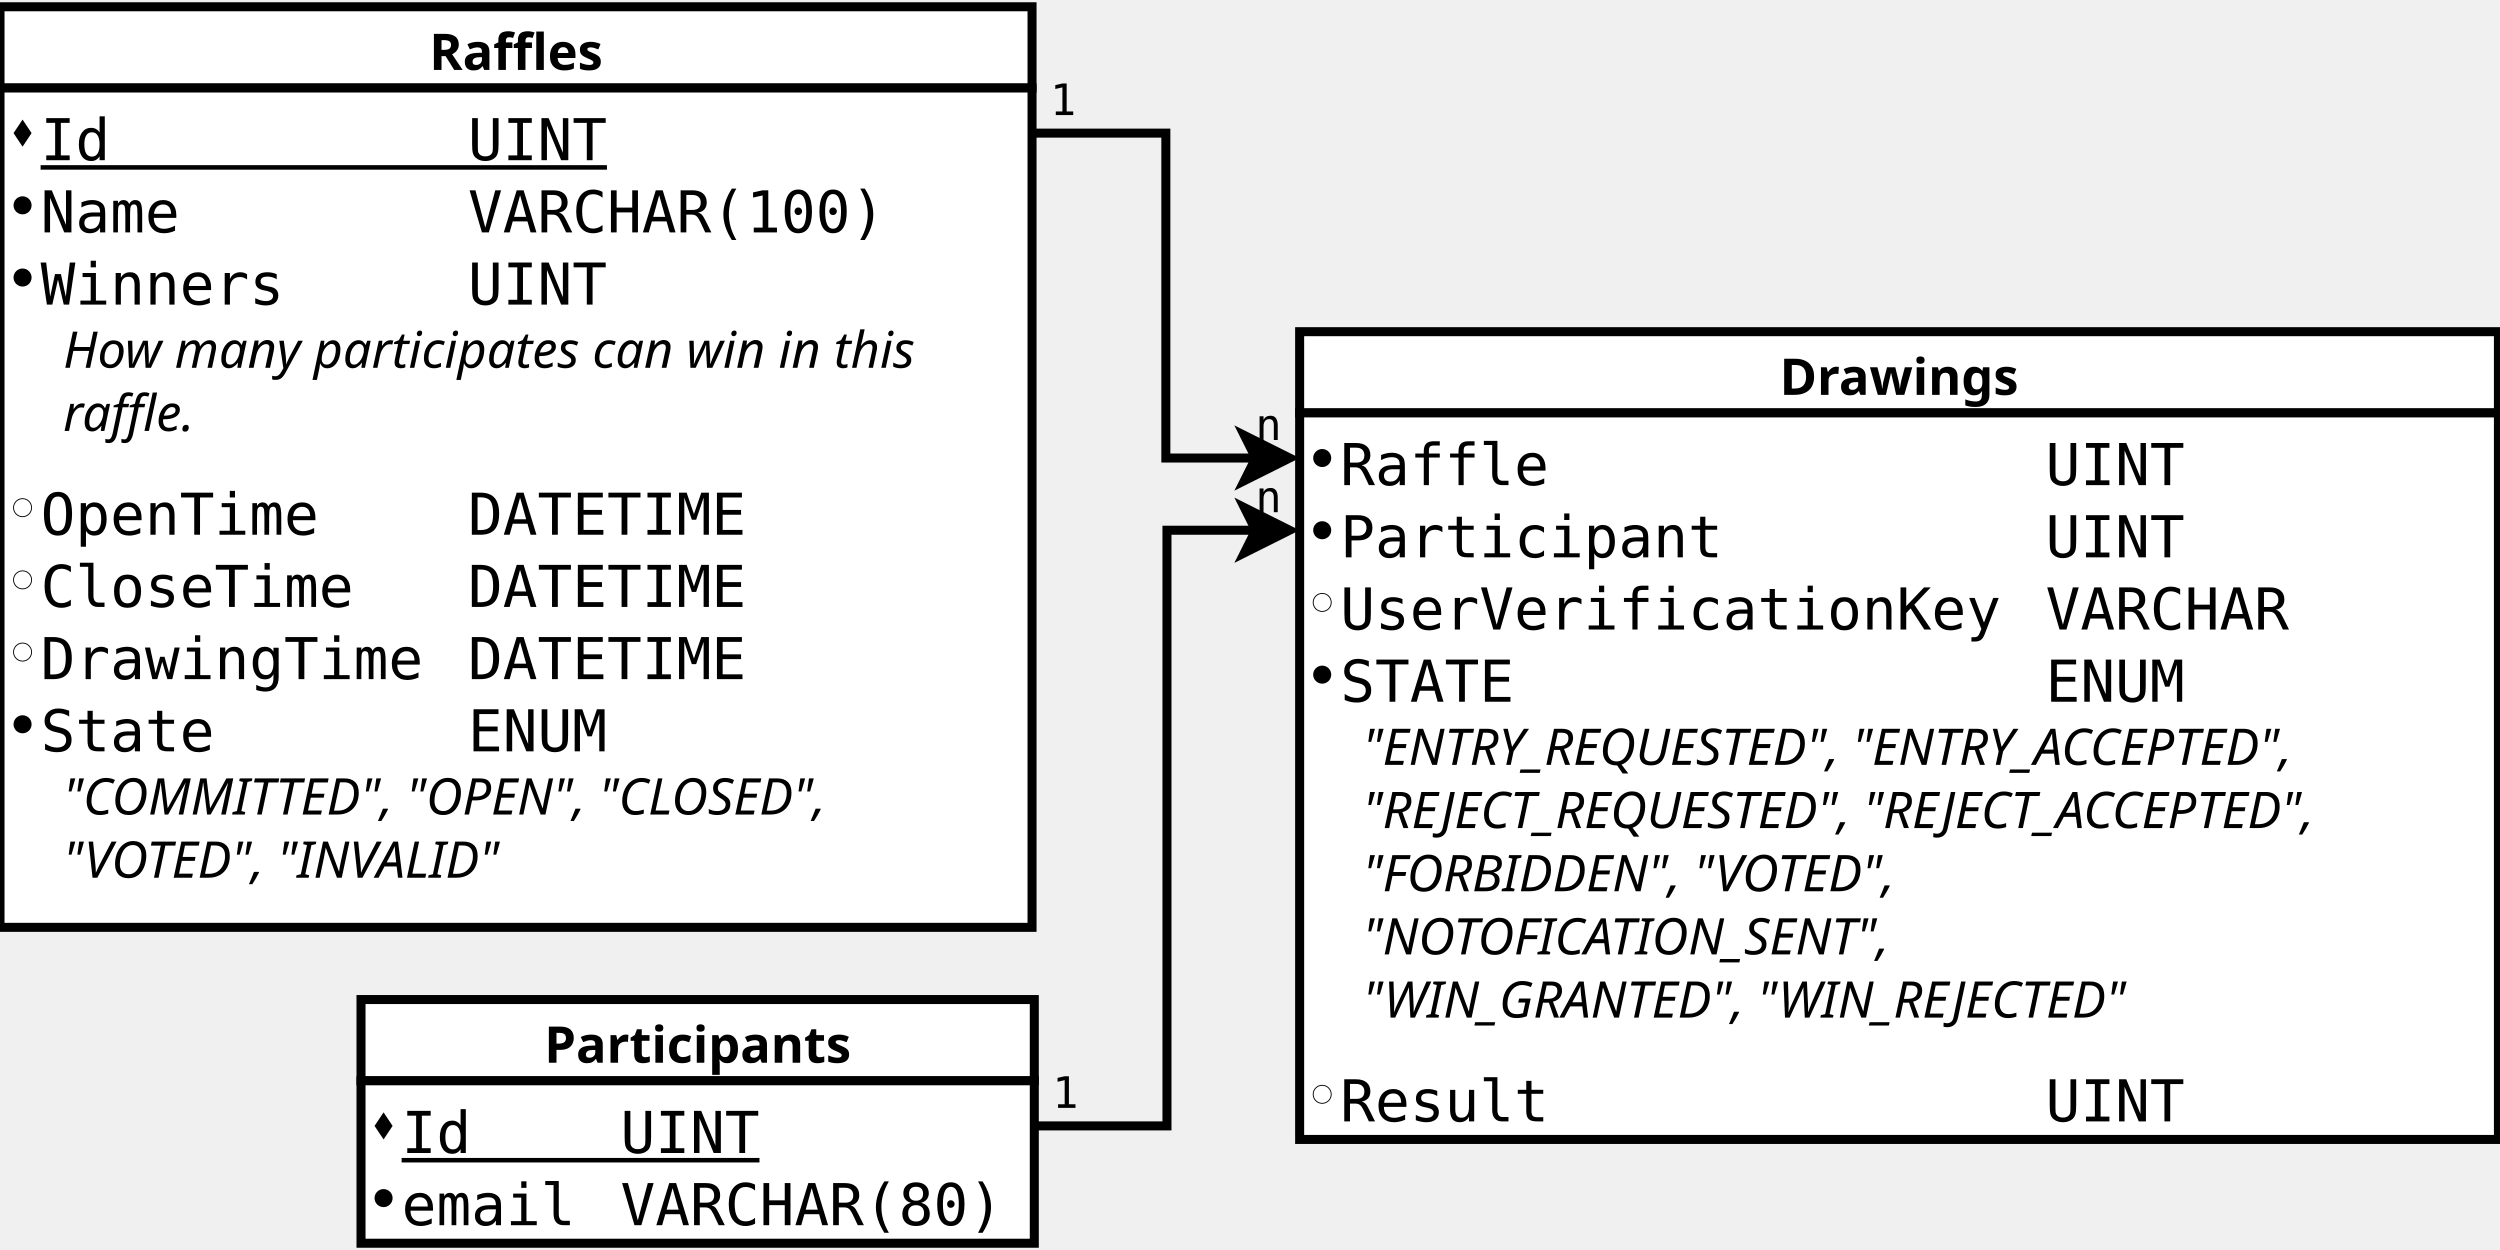
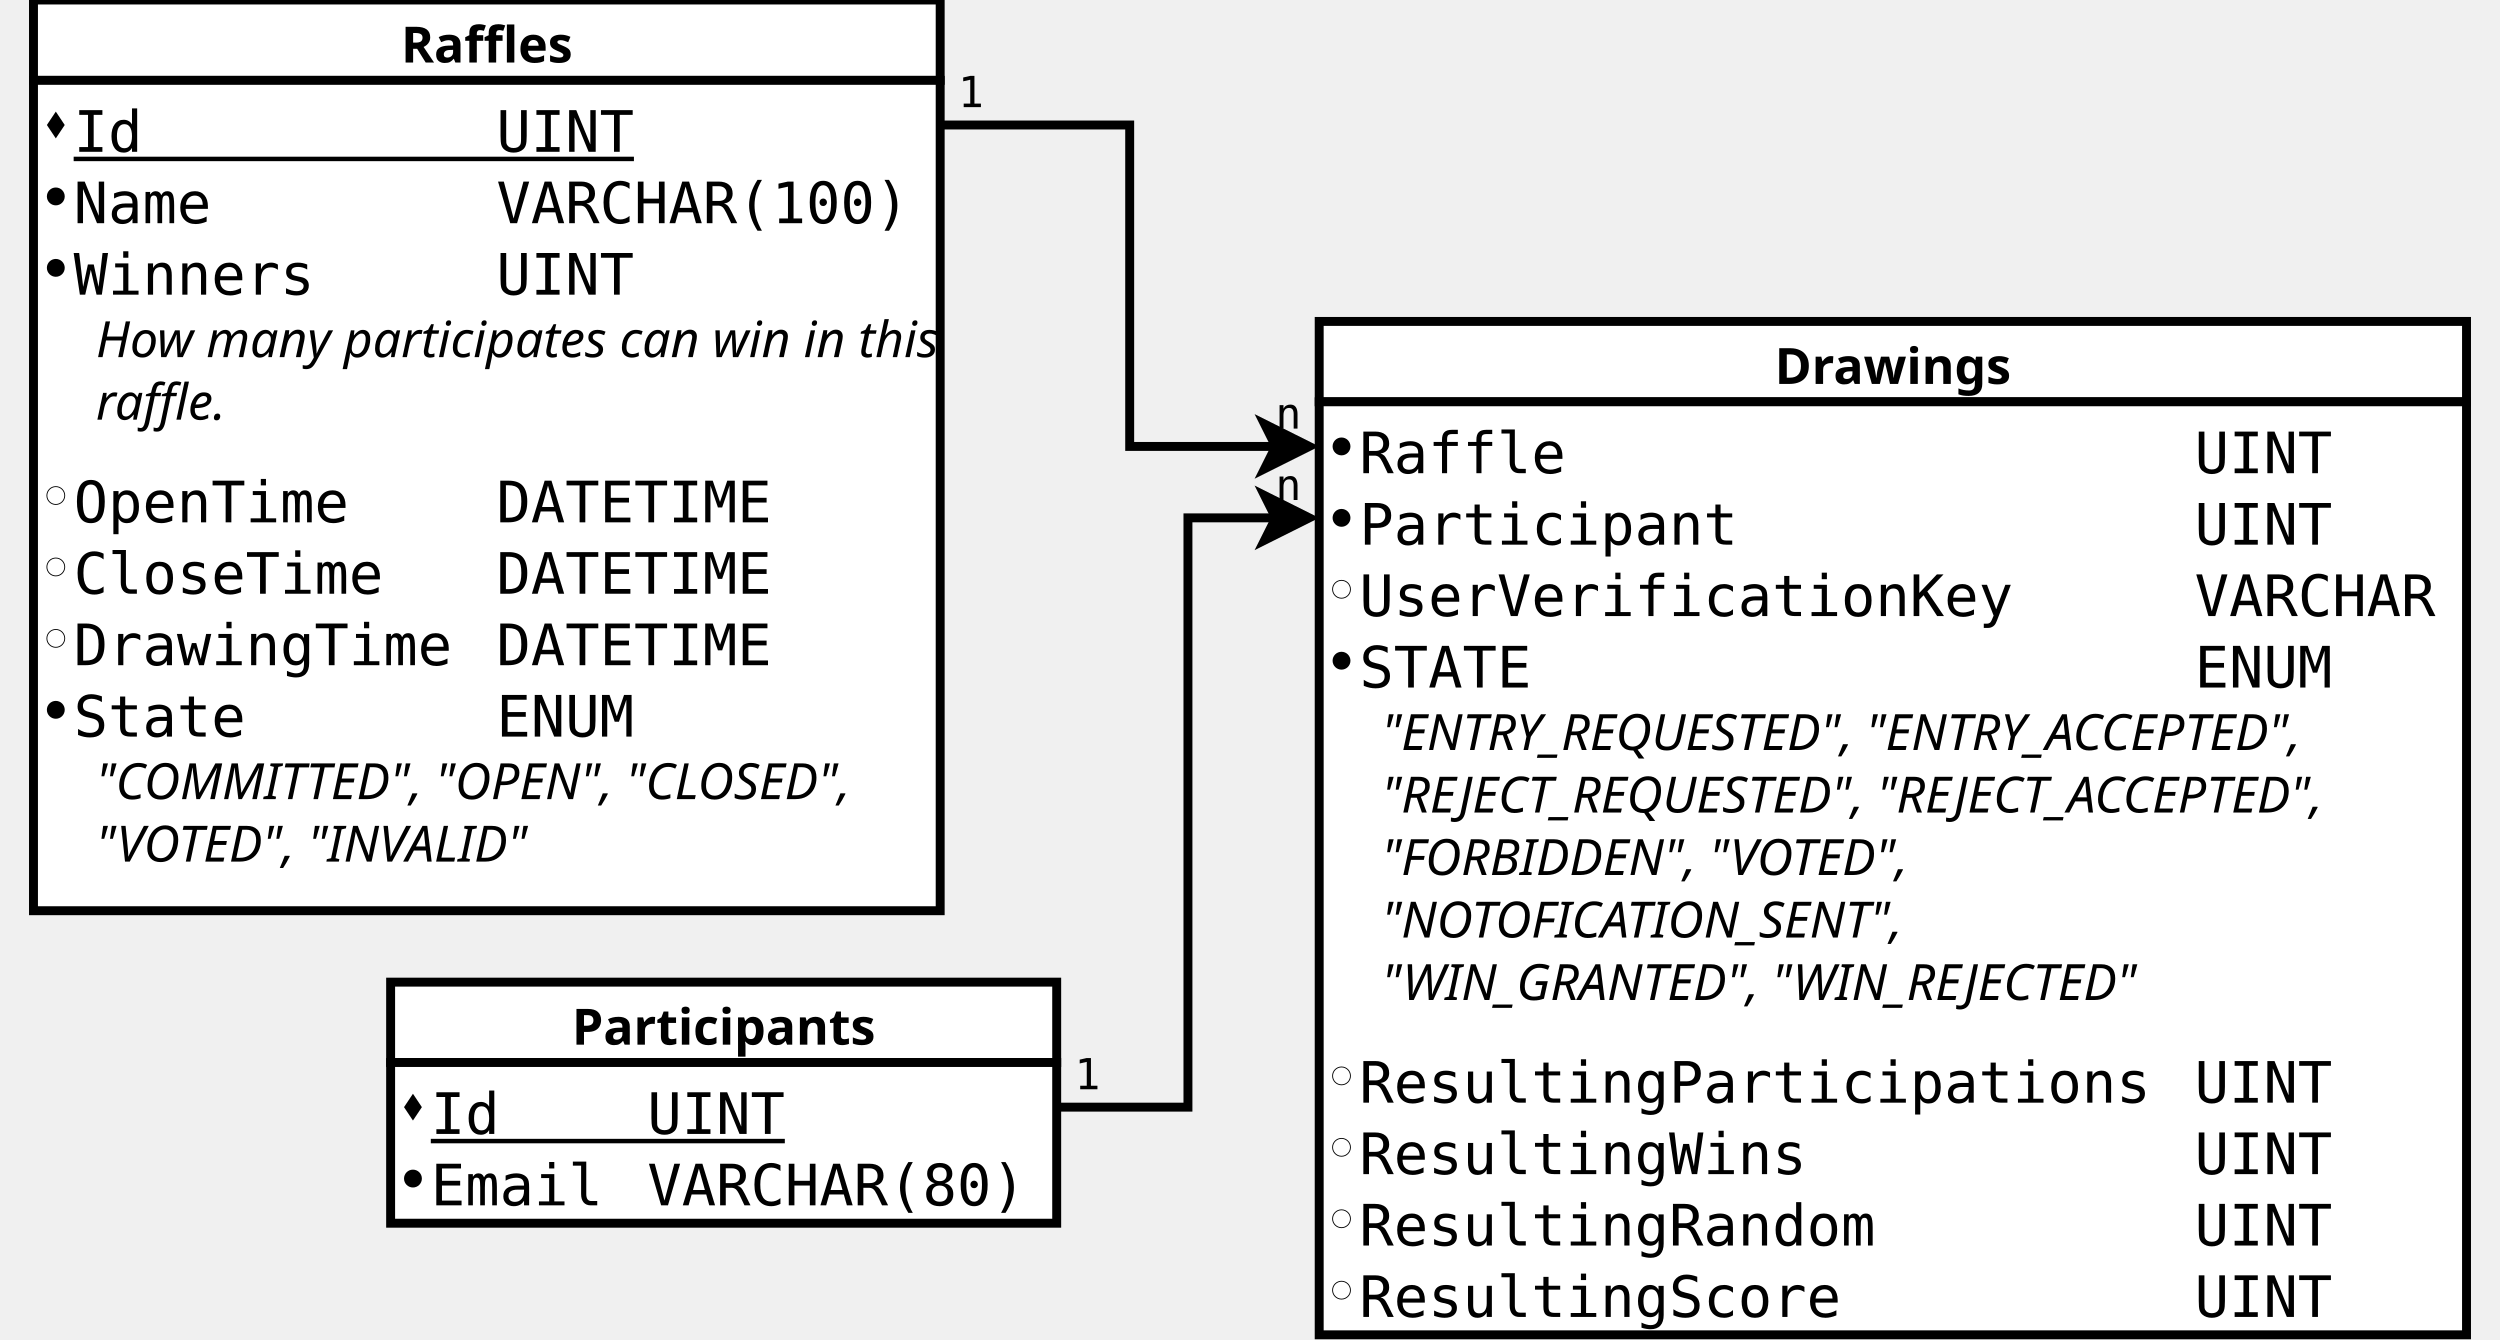
- <svg xmlns="http://www.w3.org/2000/svg" width="28cm" height="14cm" viewBox="20 -20 554 274">
+ <svg xmlns="http://www.w3.org/2000/svg" width="28cm" height="15cm" viewBox="20 -20 545 300">
  <g>
    <rect style="fill: #ffffff" x="100" y="200" width="149.2" height="18" />
    <rect style="fill: none; fill-opacity:0; stroke-width: 2; stroke: #000000" x="100" y="200" width="149.2" height="18" />
    <text font-size="11.2" style="fill: #000000;text-anchor:middle;font-family:sans-serif;font-style:normal;font-weight:700" x="174.6" y="214">Participants</text>
    <rect style="fill: #ffffff" x="100" y="218" width="149.2" height="36" />
    <rect style="fill: none; fill-opacity:0; stroke-width: 2; stroke: #000000" x="100" y="218" width="149.2" height="36" />
    <polygon style="fill: #000000" points="103,228 105,231 107,228 105,225 " />
    <text font-size="12.8" style="fill: #000000;text-anchor:start;font-family:monospace;font-style:normal;font-weight:normal" x="109" y="234">Id</text>
    <text font-size="12.8" style="fill: #000000;text-anchor:start;font-family:monospace;font-style:normal;font-weight:normal" x="157.5" y="234">UINT</text>
    <line style="fill: none; fill-opacity:0; stroke-width: 1; stroke: #000000" x1="109" y1="235.6" x2="188.3" y2="235.6" />
    <ellipse style="fill: #000000" cx="105" cy="244" rx="2" ry="2" />
-     <text font-size="12.8" style="fill: #000000;text-anchor:start;font-family:monospace;font-style:normal;font-weight:normal" x="109" y="250">email</text>
+     <text font-size="12.8" style="fill: #000000;text-anchor:start;font-family:monospace;font-style:normal;font-weight:normal" x="109" y="250">Email</text>
    <text font-size="12.8" style="fill: #000000;text-anchor:start;font-family:monospace;font-style:normal;font-weight:normal" x="157.5" y="250">VARCHAR(80)</text>
  </g>
  <g>
-     <rect style="fill: #ffffff" x="20" y="-20" width="228.7" height="18" />
-     <rect style="fill: none; fill-opacity:0; stroke-width: 2; stroke: #000000" x="20" y="-20" width="228.7" height="18" />
-     <text font-size="11.2" style="fill: #000000;text-anchor:middle;font-family:sans-serif;font-style:normal;font-weight:700" x="134.35" y="-6">Raffles</text>
-     <rect style="fill: #ffffff" x="20" y="-2" width="228.7" height="186" />
-     <rect style="fill: none; fill-opacity:0; stroke-width: 2; stroke: #000000" x="20" y="-2" width="228.7" height="186" />
+     <rect style="fill: #ffffff" x="20" y="-20" width="203.1" height="18" />
+     <rect style="fill: none; fill-opacity:0; stroke-width: 2; stroke: #000000" x="20" y="-20" width="203.1" height="18" />
+     <text font-size="11.2" style="fill: #000000;text-anchor:middle;font-family:sans-serif;font-style:normal;font-weight:700" x="121.55" y="-6">Raffles</text>
+     <rect style="fill: #ffffff" x="20" y="-2" width="203.1" height="186" />
+     <rect style="fill: none; fill-opacity:0; stroke-width: 2; stroke: #000000" x="20" y="-2" width="203.1" height="186" />
    <polygon style="fill: #000000" points="23,8 25,11 27,8 25,5 " />
    <text font-size="12.8" style="fill: #000000;text-anchor:start;font-family:monospace;font-style:normal;font-weight:normal" x="29" y="14">Id</text>
    <text font-size="12.8" style="fill: #000000;text-anchor:start;font-family:monospace;font-style:normal;font-weight:normal" x="123.7" y="14">UINT</text>
    <line style="fill: none; fill-opacity:0; stroke-width: 1; stroke: #000000" x1="29" y1="15.6" x2="154.5" y2="15.6" />
    <ellipse style="fill: #000000" cx="25" cy="24" rx="2" ry="2" />
    <text font-size="12.8" style="fill: #000000;text-anchor:start;font-family:monospace;font-style:normal;font-weight:normal" x="29" y="30">Name</text>
    <text font-size="12.8" style="fill: #000000;text-anchor:start;font-family:monospace;font-style:normal;font-weight:normal" x="123.7" y="30">VARCHAR(100)</text>
    <ellipse style="fill: #000000" cx="25" cy="40" rx="2" ry="2" />
    <text font-size="12.8" style="fill: #000000;text-anchor:start;font-family:monospace;font-style:normal;font-weight:normal" x="29" y="46">Winners</text>
    <text font-size="12.8" style="fill: #000000;text-anchor:start;font-family:monospace;font-style:normal;font-weight:normal" x="123.7" y="46">UINT</text>
    <text font-size="11.2" style="fill: #000000;text-anchor:start;font-family:sans-serif;font-style:italic;font-weight:normal" x="34" y="60">How many participates can win in this</text>
    <text font-size="11.2" style="fill: #000000;text-anchor:start;font-family:sans-serif;font-style:italic;font-weight:normal" x="34" y="74">raffle.</text>
    <ellipse style="fill: none; fill-opacity:0; stroke-width: 0.2; stroke: #000000" cx="25" cy="91" rx="2" ry="2" />
    <text font-size="12.8" style="fill: #000000;text-anchor:start;font-family:monospace;font-style:normal;font-weight:normal" x="29" y="97">OpenTime</text>
    <text font-size="12.8" style="fill: #000000;text-anchor:start;font-family:monospace;font-style:normal;font-weight:normal" x="123.7" y="97">DATETIME</text>
    <ellipse style="fill: none; fill-opacity:0; stroke-width: 0.2; stroke: #000000" cx="25" cy="107" rx="2" ry="2" />
    <text font-size="12.8" style="fill: #000000;text-anchor:start;font-family:monospace;font-style:normal;font-weight:normal" x="29" y="113">CloseTime</text>
    <text font-size="12.8" style="fill: #000000;text-anchor:start;font-family:monospace;font-style:normal;font-weight:normal" x="123.7" y="113">DATETIME</text>
    <ellipse style="fill: none; fill-opacity:0; stroke-width: 0.2; stroke: #000000" cx="25" cy="123" rx="2" ry="2" />
    <text font-size="12.8" style="fill: #000000;text-anchor:start;font-family:monospace;font-style:normal;font-weight:normal" x="29" y="129">DrawingTime</text>
    <text font-size="12.8" style="fill: #000000;text-anchor:start;font-family:monospace;font-style:normal;font-weight:normal" x="123.7" y="129">DATETIME</text>
    <ellipse style="fill: #000000" cx="25" cy="139" rx="2" ry="2" />
    <text font-size="12.8" style="fill: #000000;text-anchor:start;font-family:monospace;font-style:normal;font-weight:normal" x="29" y="145">State</text>
    <text font-size="12.8" style="fill: #000000;text-anchor:start;font-family:monospace;font-style:normal;font-weight:normal" x="123.7" y="145">ENUM</text>
    <text font-size="11.2" style="fill: #000000;text-anchor:start;font-family:sans-serif;font-style:italic;font-weight:normal" x="34" y="159">"COMMITTED", "OPEN", "CLOSED",</text>
    <text font-size="11.2" style="fill: #000000;text-anchor:start;font-family:sans-serif;font-style:italic;font-weight:normal" x="34" y="173">"VOTED", "INVALID"</text>
  </g>
  <g>
-     <rect style="fill: #ffffff" x="308" y="52" width="265.65" height="18" />
-     <rect style="fill: none; fill-opacity:0; stroke-width: 2; stroke: #000000" x="308" y="52" width="265.65" height="18" />
-     <text font-size="11.2" style="fill: #000000;text-anchor:middle;font-family:sans-serif;font-style:normal;font-weight:700" x="440.825" y="66">Drawings</text>
-     <rect style="fill: #ffffff" x="308" y="70" width="265.65" height="161" />
-     <rect style="fill: none; fill-opacity:0; stroke-width: 2; stroke: #000000" x="308" y="70" width="265.65" height="161" />
+     <rect style="fill: #ffffff" x="308" y="52" width="257" height="18" />
+     <rect style="fill: none; fill-opacity:0; stroke-width: 2; stroke: #000000" x="308" y="52" width="257" height="18" />
+     <text font-size="11.2" style="fill: #000000;text-anchor:middle;font-family:sans-serif;font-style:normal;font-weight:700" x="436.5" y="66">Drawings</text>
+     <rect style="fill: #ffffff" x="308" y="70" width="257" height="209" />
+     <rect style="fill: none; fill-opacity:0; stroke-width: 2; stroke: #000000" x="308" y="70" width="257" height="209" />
    <ellipse style="fill: #000000" cx="313" cy="80" rx="2" ry="2" />
    <text font-size="12.8" style="fill: #000000;text-anchor:start;font-family:monospace;font-style:normal;font-weight:normal" x="317" y="86">Raffle</text>
-     <text font-size="12.8" style="fill: #000000;text-anchor:start;font-family:monospace;font-style:normal;font-weight:normal" x="473.3" y="86">UINT</text>
+     <text font-size="12.8" style="fill: #000000;text-anchor:start;font-family:monospace;font-style:normal;font-weight:normal" x="504.1" y="86">UINT</text>
    <ellipse style="fill: #000000" cx="313" cy="96" rx="2" ry="2" />
    <text font-size="12.8" style="fill: #000000;text-anchor:start;font-family:monospace;font-style:normal;font-weight:normal" x="317" y="102">Participant</text>
-     <text font-size="12.8" style="fill: #000000;text-anchor:start;font-family:monospace;font-style:normal;font-weight:normal" x="473.3" y="102">UINT</text>
+     <text font-size="12.8" style="fill: #000000;text-anchor:start;font-family:monospace;font-style:normal;font-weight:normal" x="504.1" y="102">UINT</text>
    <ellipse style="fill: none; fill-opacity:0; stroke-width: 0.2; stroke: #000000" cx="313" cy="112" rx="2" ry="2" />
    <text font-size="12.8" style="fill: #000000;text-anchor:start;font-family:monospace;font-style:normal;font-weight:normal" x="317" y="118">UserVerificationKey</text>
-     <text font-size="12.8" style="fill: #000000;text-anchor:start;font-family:monospace;font-style:normal;font-weight:normal" x="473.3" y="118">VARCHAR</text>
+     <text font-size="12.8" style="fill: #000000;text-anchor:start;font-family:monospace;font-style:normal;font-weight:normal" x="504.1" y="118">VARCHAR</text>
    <ellipse style="fill: #000000" cx="313" cy="128" rx="2" ry="2" />
    <text font-size="12.8" style="fill: #000000;text-anchor:start;font-family:monospace;font-style:normal;font-weight:normal" x="317" y="134">STATE</text>
-     <text font-size="12.8" style="fill: #000000;text-anchor:start;font-family:monospace;font-style:normal;font-weight:normal" x="473.3" y="134">ENUM</text>
+     <text font-size="12.8" style="fill: #000000;text-anchor:start;font-family:monospace;font-style:normal;font-weight:normal" x="504.1" y="134">ENUM</text>
    <text font-size="11.2" style="fill: #000000;text-anchor:start;font-family:sans-serif;font-style:italic;font-weight:normal" x="322" y="148">"ENTRY_REQUESTED", "ENTRY_ACCEPTED",</text>
    <text font-size="11.2" style="fill: #000000;text-anchor:start;font-family:sans-serif;font-style:italic;font-weight:normal" x="322" y="162">"REJECT_REQUESTED", "REJECT_ACCEPTED",</text>
    <text font-size="11.2" style="fill: #000000;text-anchor:start;font-family:sans-serif;font-style:italic;font-weight:normal" x="322" y="176">"FORBIDDEN", "VOTED",</text>
    <text font-size="11.2" style="fill: #000000;text-anchor:start;font-family:sans-serif;font-style:italic;font-weight:normal" x="322" y="190">"NOTOFICATION_SENT",</text>
    <text font-size="11.2" style="fill: #000000;text-anchor:start;font-family:sans-serif;font-style:italic;font-weight:normal" x="322" y="204">"WIN_GRANTED", "WIN_REJECTED"</text>
    <ellipse style="fill: none; fill-opacity:0; stroke-width: 0.2; stroke: #000000" cx="313" cy="221" rx="2" ry="2" />
-     <text font-size="12.8" style="fill: #000000;text-anchor:start;font-family:monospace;font-style:normal;font-weight:normal" x="317" y="227">Result</text>
-     <text font-size="12.8" style="fill: #000000;text-anchor:start;font-family:monospace;font-style:normal;font-weight:normal" x="473.3" y="227">UINT</text>
+     <text font-size="12.8" style="fill: #000000;text-anchor:start;font-family:monospace;font-style:normal;font-weight:normal" x="317" y="227">ResultingParticipations</text>
+     <text font-size="12.8" style="fill: #000000;text-anchor:start;font-family:monospace;font-style:normal;font-weight:normal" x="504.1" y="227">UINT</text>
+     <ellipse style="fill: none; fill-opacity:0; stroke-width: 0.2; stroke: #000000" cx="313" cy="237" rx="2" ry="2" />
+     <text font-size="12.8" style="fill: #000000;text-anchor:start;font-family:monospace;font-style:normal;font-weight:normal" x="317" y="243">ResultingWins</text>
+     <text font-size="12.8" style="fill: #000000;text-anchor:start;font-family:monospace;font-style:normal;font-weight:normal" x="504.1" y="243">UINT</text>
+     <ellipse style="fill: none; fill-opacity:0; stroke-width: 0.2; stroke: #000000" cx="313" cy="253" rx="2" ry="2" />
+     <text font-size="12.8" style="fill: #000000;text-anchor:start;font-family:monospace;font-style:normal;font-weight:normal" x="317" y="259">ResultingRandom</text>
+     <text font-size="12.8" style="fill: #000000;text-anchor:start;font-family:monospace;font-style:normal;font-weight:normal" x="504.1" y="259">UINT</text>
+     <ellipse style="fill: none; fill-opacity:0; stroke-width: 0.2; stroke: #000000" cx="313" cy="269" rx="2" ry="2" />
+     <text font-size="12.8" style="fill: #000000;text-anchor:start;font-family:monospace;font-style:normal;font-weight:normal" x="317" y="275">ResultingScore</text>
+     <text font-size="12.8" style="fill: #000000;text-anchor:start;font-family:monospace;font-style:normal;font-weight:normal" x="504.1" y="275">UINT</text>
  </g>
  <g>
    <polyline style="fill: none; fill-opacity:0; stroke-width: 2; stroke: #000000" points="249.2,228 278.6,228 278.6,96 298.264,96 " />
    <polygon style="fill: #000000" points="305.764,96 295.764,101 298.264,96 295.764,91 " />
    <polygon style="fill: none; fill-opacity:0; stroke-width: 2; stroke: #000000" points="305.764,96 295.764,101 298.264,96 295.764,91 " />
    <text font-size="9.6" style="fill: #000000;text-anchor:start;font-family:monospace;font-style:normal;font-weight:normal" x="253.2" y="224">1</text>
    <text font-size="9.6" style="fill: #000000;text-anchor:end;font-family:monospace;font-style:normal;font-weight:normal" x="304" y="92">n</text>
  </g>
  <g>
-     <polyline style="fill: none; fill-opacity:0; stroke-width: 2; stroke: #000000" points="248.7,8 278.35,8 278.35,80 298.264,80 " />
+     <polyline style="fill: none; fill-opacity:0; stroke-width: 2; stroke: #000000" points="223.1,8 265.55,8 265.55,80 298.264,80 " />
    <polygon style="fill: #000000" points="305.764,80 295.764,85 298.264,80 295.764,75 " />
    <polygon style="fill: none; fill-opacity:0; stroke-width: 2; stroke: #000000" points="305.764,80 295.764,85 298.264,80 295.764,75 " />
-     <text font-size="9.6" style="fill: #000000;text-anchor:start;font-family:monospace;font-style:normal;font-weight:normal" x="252.7" y="4">1</text>
+     <text font-size="9.6" style="fill: #000000;text-anchor:start;font-family:monospace;font-style:normal;font-weight:normal" x="227.1" y="4">1</text>
    <text font-size="9.6" style="fill: #000000;text-anchor:end;font-family:monospace;font-style:normal;font-weight:normal" x="304" y="76">n</text>
  </g>
</svg>
